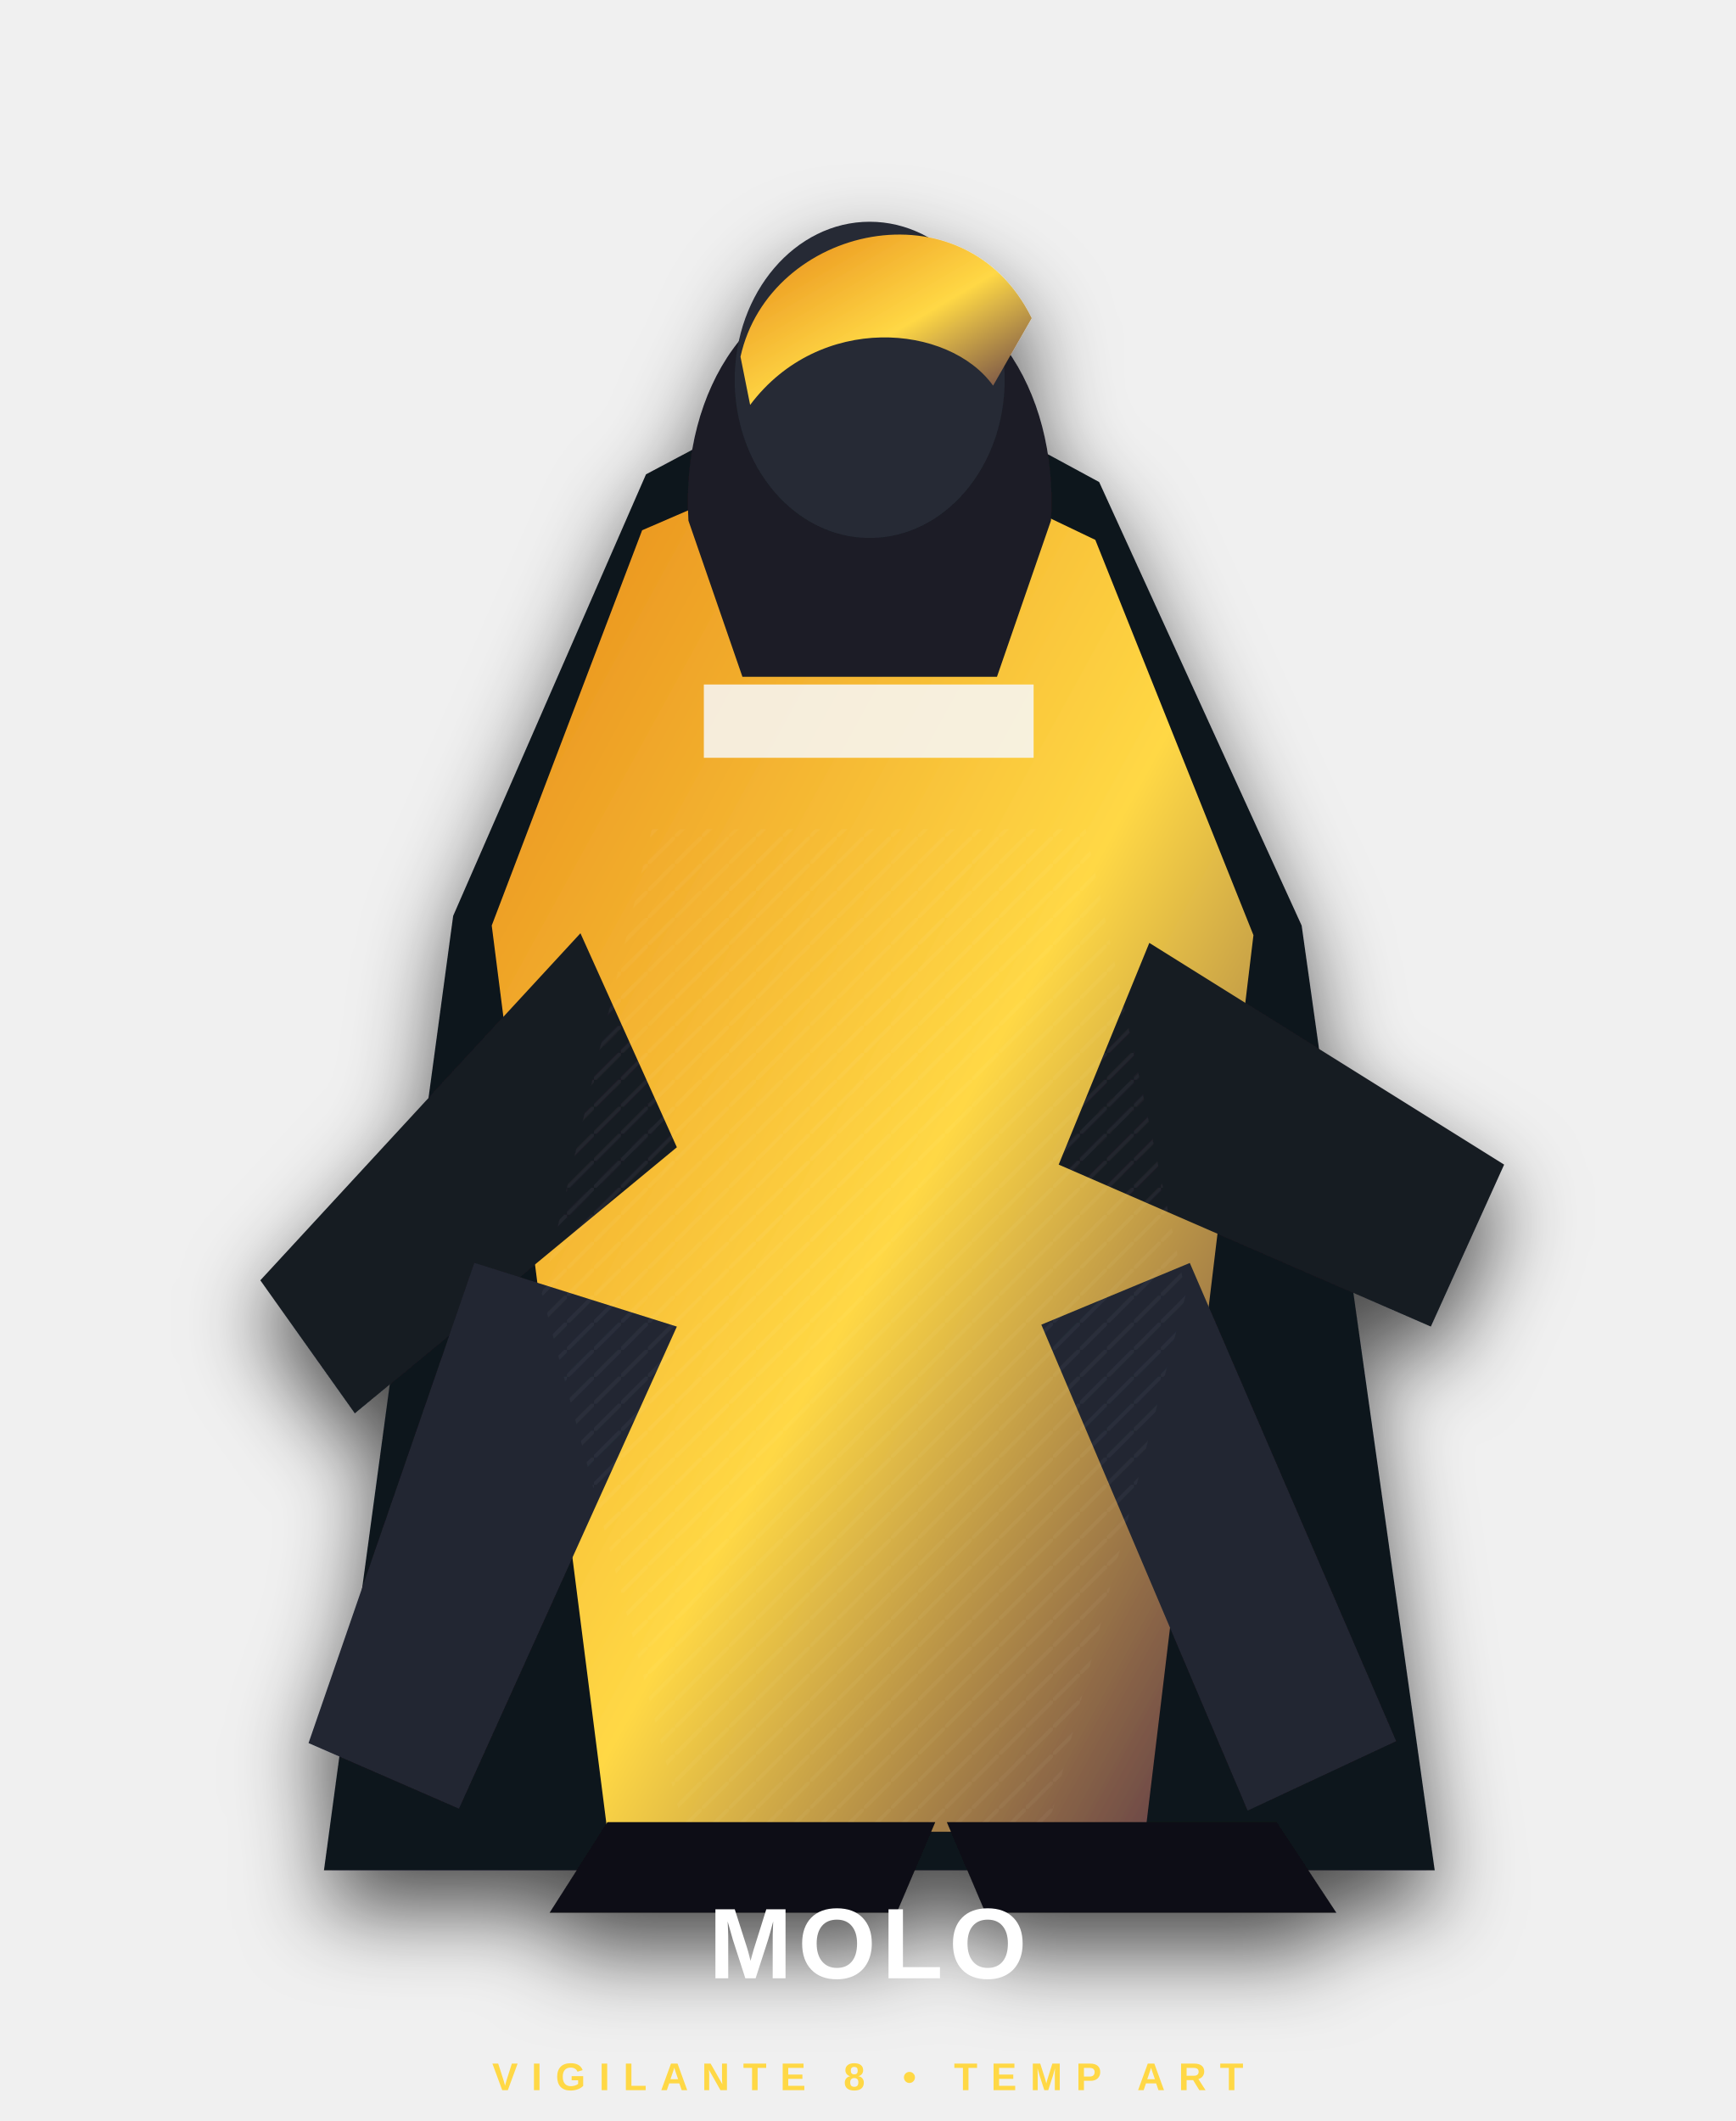
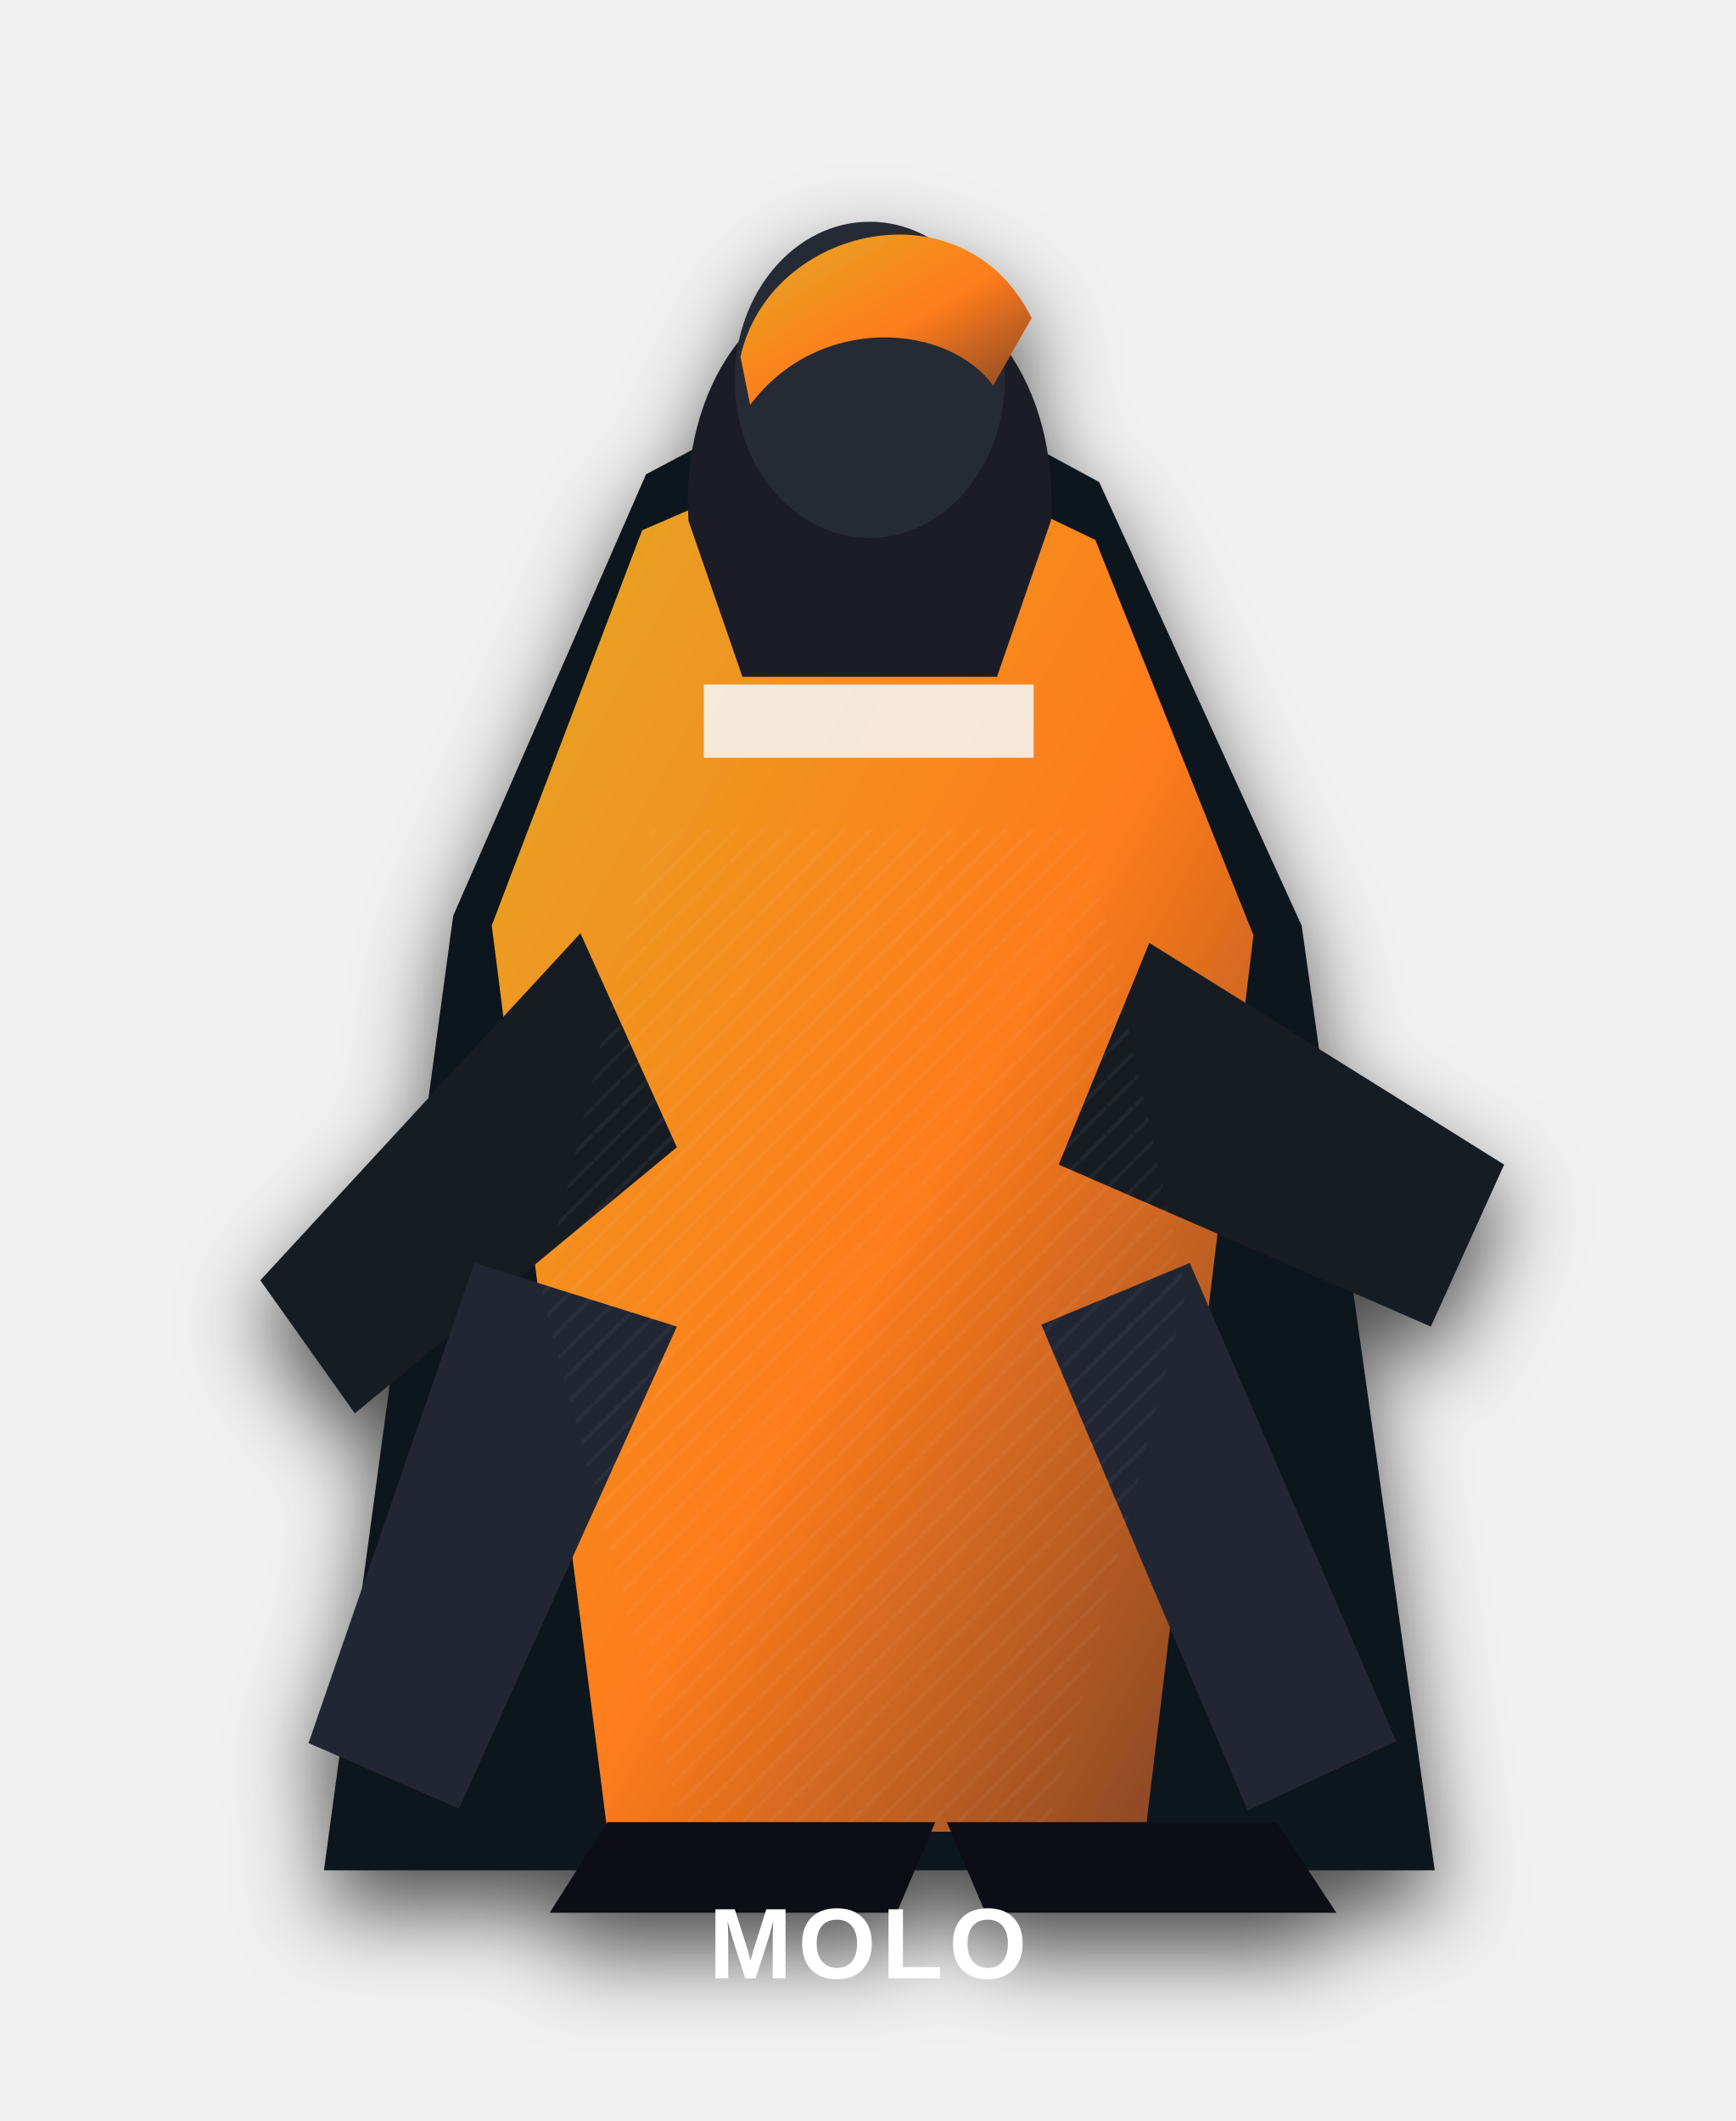
<svg xmlns="http://www.w3.org/2000/svg" viewBox="0 0 900 1100">
  <defs>
    <linearGradient id="g" x1="0" y1="0" x2="1" y2="1">
-       <stop stop-color="#e68717" />
-       <stop offset=".55" stop-color="#ffd845" />
-       <stop offset="1" stop-color="#543048" />
+       <stop stop-color="#e2aa22" />
+       <stop offset=".55" stop-color="#ff7c1d" />
+       <stop offset="1" stop-color="#794027" />
    </linearGradient>
    <filter id="shadow" x="-30%" y="-30%" width="160%" height="160%">
      <feDropShadow dx="0" dy="20" stdDeviation="22" flood-color="#000" flood-opacity=".68" />
    </filter>
    <pattern id="scan" width="14" height="14" patternUnits="userSpaceOnUse">
      <path d="M0 14L14 0" stroke="#fff" stroke-opacity=".09" stroke-width="2" />
    </pattern>
  </defs>
  <g filter="url(#shadow)">
    <path d="M168 970L235 475 335 246 450 185 570 250 675 480 744 970Z" fill="#11141b" />
    <path d="M255 480L333 275 451 224 568 280 650 485 594 950H315Z" fill="url(#g)" />
    <path d="M357 270c-4-69 34-126 94-126s98 57 94 126l-28 81H385Z" fill="#1b1e26" />
    <ellipse cx="451" cy="197" rx="70" ry="82" fill="#262a35" />
    <path d="M384 185c15-68 116-91 151-20l-20 35c-23-32-90-38-126 10Z" fill="url(#g)" />
    <path d="M301 484L135 664 184 733 351 595Z" fill="#191c24" />
    <path d="M596 489L780 604 742 688 549 604Z" fill="#191c24" />
    <path d="M246 655L160 904 238 938 351 688Z" fill="#222733" />
    <path d="M617 655L724 903 647 939 540 687Z" fill="#222733" />
    <path d="M365 355h171v38H365z" fill="#f7f7f7" opacity=".86" />
    <path d="M338 430h225l52 241-72 279H355l-74-279Z" fill="url(#scan)" opacity=".42" />
    <path d="M315 945h170l-20 47H285zM491 945h171l31 47H511z" fill="#0b0d12" />
  </g>
  <text x="450" y="1026" text-anchor="middle" fill="#fff" font-family="Arial Black,Arial" font-size="52" font-weight="900" letter-spacing="3">MOLO</text>
-   <text x="450" y="1084" text-anchor="middle" fill="#ffd845" font-family="Arial, sans-serif" font-size="20" font-weight="800" letter-spacing="7">VIGILANTE 8 • TEMP ART</text>
</svg>
